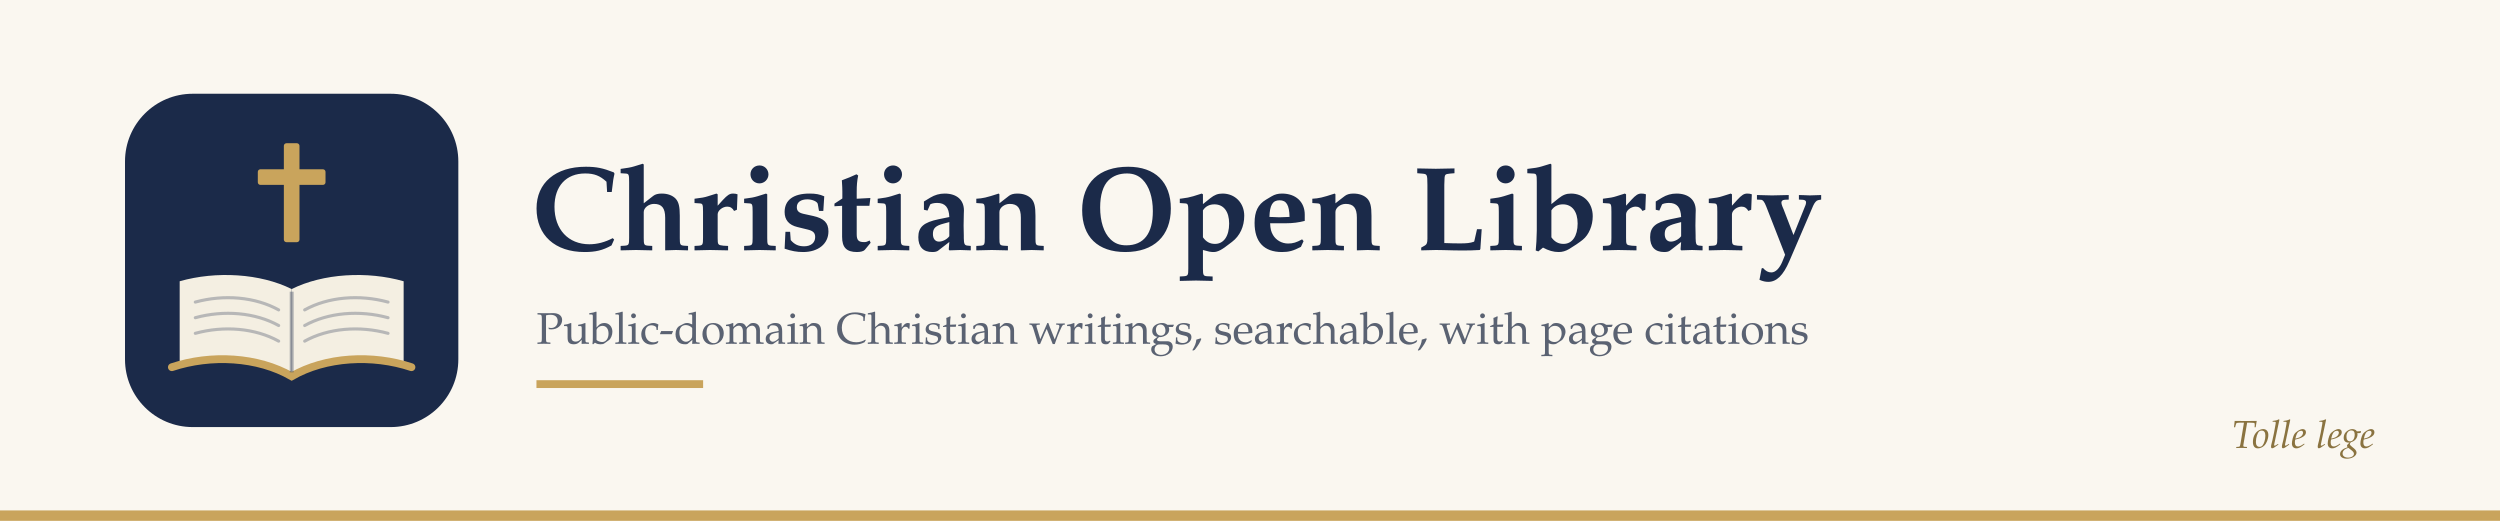
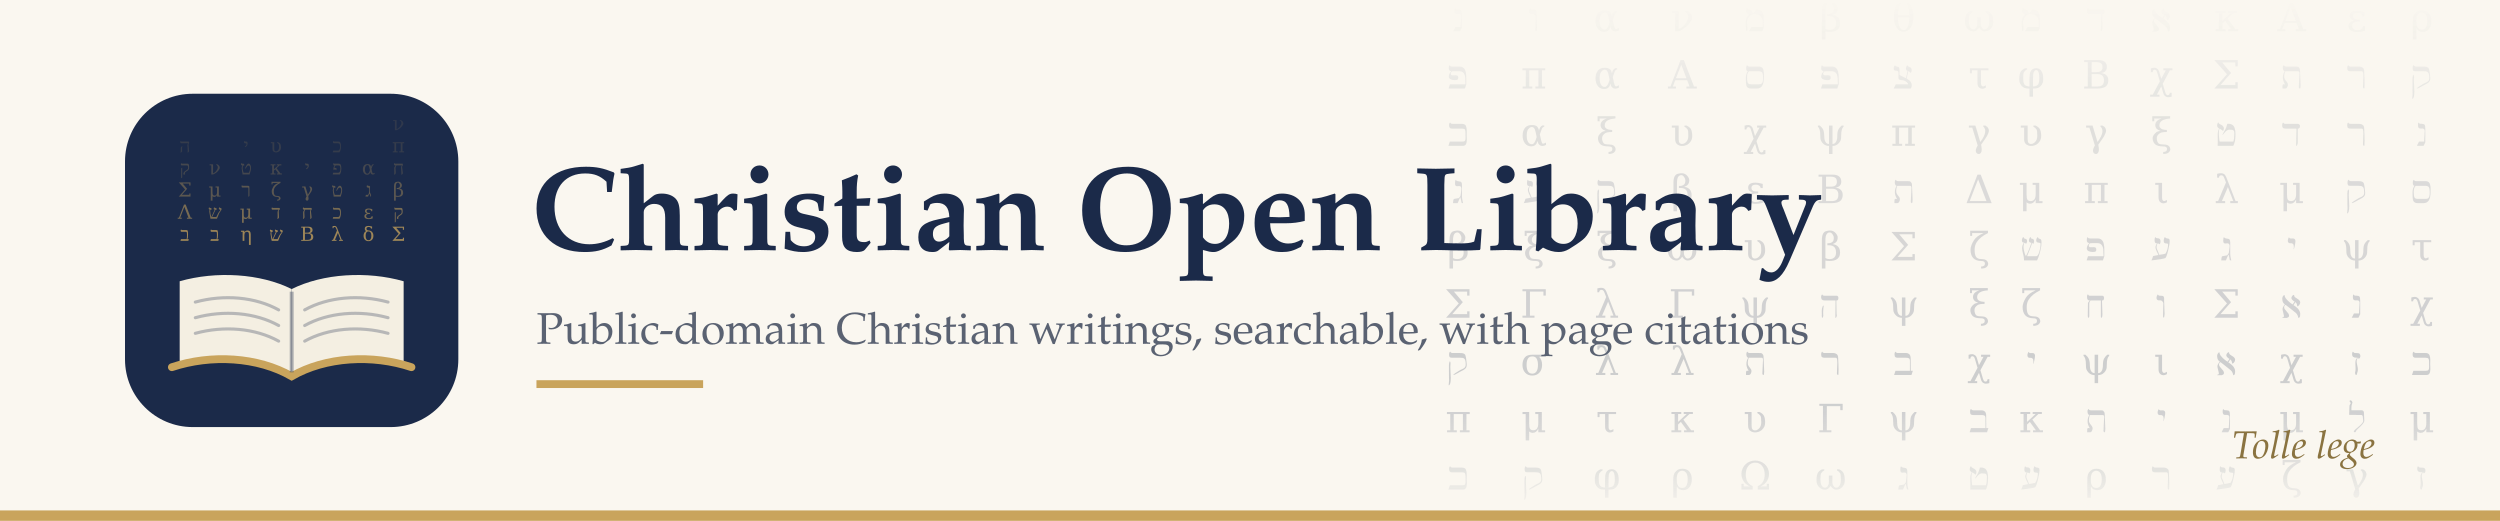
<svg xmlns="http://www.w3.org/2000/svg" viewBox="0 0 960 200" width="960" height="200" role="img" aria-label="Christian Open Library">
+   <style>.c{animation-name:fall;animation-timing-function:linear;animation-iteration-count:infinite}@keyframes fall{from{transform:translateY(-60px)}to{transform:translateY(60px)}}@media (prefers-reduced-motion: reduce){.c{animation:none}}</style>
+   <defs>
+     <linearGradient id="fh" x1="0" y1="0" x2="1" y2="0">
+       <stop offset="0" stop-color="#000" />
+       <stop offset="0.35" stop-color="#fff" />
+       <stop offset="1" stop-color="#fff" />
+     </linearGradient>
+     <linearGradient id="fv" x1="0" y1="0" x2="0" y2="1">
+       <stop offset="0" stop-color="#000" />
+       <stop offset="0.25" stop-color="#fff" />
+       <stop offset="0.75" stop-color="#fff" />
+       <stop offset="1" stop-color="#000" />
+     </linearGradient>
+     <mask id="mh" maskUnits="userSpaceOnUse" x="0" y="0" width="960" height="200">
+       <rect width="960" height="200" fill="url(#fh)" />
+     </mask>
+     <mask id="mv" maskUnits="userSpaceOnUse" x="0" y="0" width="960" height="200">
+       <rect width="960" height="200" fill="url(#fv)" />
+     </mask>
+   </defs>
  <rect width="960" height="200" fill="#faf7f0" />
+   <g mask="url(#mh)">
+     <g mask="url(#mv)" font-family="'DejaVu Serif', Georgia, serif">
+       <g class="c" style="animation-duration:70s">
+         <text x="560" y="-76" font-size="15" fill="#1b2a49" fill-opacity="0.06" text-anchor="middle">ρ</text>
+         <text x="560" y="-54" font-size="15" fill="#1b2a49" fill-opacity="0.06" text-anchor="middle">פ</text>
+         <text x="560" y="-32" font-size="15" fill="#1b2a49" fill-opacity="0.07" text-anchor="middle">ψ</text>
+         <text x="560" y="-10" font-size="15" fill="#1b2a49" fill-opacity="0.08" text-anchor="middle">ר</text>
+         <text x="560" y="12" font-size="15" fill="#1b2a49" fill-opacity="0.09" text-anchor="middle">נ</text>
+         <text x="560" y="34" font-size="15" fill="#1b2a49" fill-opacity="0.11" text-anchor="middle">פ</text>
+         <text x="560" y="56" font-size="15" fill="#1b2a49" fill-opacity="0.12" text-anchor="middle">כ</text>
+         <text x="560" y="78" font-size="15" fill="#1b2a49" fill-opacity="0.14" text-anchor="middle">ג</text>
+         <text x="560" y="100" font-size="15" fill="#1b2a49" fill-opacity="0.16" text-anchor="middle">β</text>
+         <text x="560" y="122" font-size="15" fill="#1b2a49" fill-opacity="0.18" text-anchor="middle">Σ</text>
+         <text x="560" y="144" font-size="15" fill="#1b2a49" fill-opacity="0.20" text-anchor="middle">ק</text>
+         <text x="560" y="166" font-size="15" fill="#1b2a49" fill-opacity="0.22" text-anchor="middle">π</text>
+         <text x="560" y="188" font-size="15" fill="#1b2a49" fill-opacity="0.25" text-anchor="middle">כ</text>
+         <text x="560" y="210" font-size="15" fill="#1b2a49" fill-opacity="0.27" text-anchor="middle">δ</text>
+         <text x="560" y="232" font-size="15" fill="#1b2a49" fill-opacity="0.30" text-anchor="middle">λ</text>
+         <text x="589" y="-120" font-size="15" fill="#1b2a49" fill-opacity="0.05" text-anchor="middle">ω</text>
+         <text x="589" y="-98" font-size="15" fill="#1b2a49" fill-opacity="0.05" text-anchor="middle">Ω</text>
+         <text x="589" y="-76" font-size="15" fill="#1b2a49" fill-opacity="0.06" text-anchor="middle">π</text>
+         <text x="589" y="-54" font-size="15" fill="#1b2a49" fill-opacity="0.06" text-anchor="middle">Α</text>
+         <text x="589" y="-32" font-size="15" fill="#1b2a49" fill-opacity="0.07" text-anchor="middle">ד</text>
+         <text x="589" y="-10" font-size="15" fill="#1b2a49" fill-opacity="0.08" text-anchor="middle">η</text>
+         <text x="589" y="12" font-size="15" fill="#1b2a49" fill-opacity="0.09" text-anchor="middle">ו</text>
+         <text x="589" y="34" font-size="15" fill="#1b2a49" fill-opacity="0.11" text-anchor="middle">π</text>
+         <text x="589" y="56" font-size="15" fill="#1b2a49" fill-opacity="0.12" text-anchor="middle">α</text>
+         <text x="589" y="78" font-size="15" fill="#1b2a49" fill-opacity="0.14" text-anchor="middle">ע</text>
+         <text x="589" y="100" font-size="15" fill="#1b2a49" fill-opacity="0.16" text-anchor="middle">ξ</text>
+         <text x="589" y="122" font-size="15" fill="#1b2a49" fill-opacity="0.18" text-anchor="middle">Γ</text>
+         <text x="589" y="144" font-size="15" fill="#1b2a49" fill-opacity="0.20" text-anchor="middle">σ</text>
+         <text x="589" y="166" font-size="15" fill="#1b2a49" fill-opacity="0.22" text-anchor="middle">μ</text>
+         <text x="589" y="188" font-size="15" fill="#1b2a49" fill-opacity="0.25" text-anchor="middle">ק</text>
+         <text x="589" y="210" font-size="15" fill="#1b2a49" fill-opacity="0.27" text-anchor="middle">Α</text>
+         <text x="589" y="232" font-size="15" fill="#1b2a49" fill-opacity="0.30" text-anchor="middle">λ</text>
+         <text x="617" y="-120" font-size="15" fill="#1b2a49" fill-opacity="0.05" text-anchor="middle">ι</text>
+         <text x="617" y="-98" font-size="15" fill="#1b2a49" fill-opacity="0.05" text-anchor="middle">ט</text>
+         <text x="617" y="-76" font-size="15" fill="#1b2a49" fill-opacity="0.06" text-anchor="middle">ט</text>
+         <text x="617" y="-54" font-size="15" fill="#1b2a49" fill-opacity="0.06" text-anchor="middle">Λ</text>
+         <text x="617" y="-32" font-size="15" fill="#1b2a49" fill-opacity="0.07" text-anchor="middle">ι</text>
+         <text x="617" y="-10" font-size="15" fill="#1b2a49" fill-opacity="0.08" text-anchor="middle">ι</text>
+         <text x="617" y="12" font-size="15" fill="#1b2a49" fill-opacity="0.09" text-anchor="middle">α</text>
+         <text x="617" y="34" font-size="15" fill="#1b2a49" fill-opacity="0.11" text-anchor="middle">α</text>
+         <text x="617" y="56" font-size="15" fill="#1b2a49" fill-opacity="0.12" text-anchor="middle">ξ</text>
+         <text x="617" y="78" font-size="15" fill="#1b2a49" fill-opacity="0.14" text-anchor="middle">ק</text>
+         <text x="617" y="100" font-size="15" fill="#1b2a49" fill-opacity="0.16" text-anchor="middle">ξ</text>
+         <text x="617" y="122" font-size="15" fill="#1b2a49" fill-opacity="0.18" text-anchor="middle">λ</text>
+         <text x="617" y="144" font-size="15" fill="#1b2a49" fill-opacity="0.20" text-anchor="middle">λ</text>
+         <text x="617" y="166" font-size="15" fill="#1b2a49" fill-opacity="0.22" text-anchor="middle">τ</text>
+         <text x="617" y="188" font-size="15" fill="#1b2a49" fill-opacity="0.25" text-anchor="middle">φ</text>
+         <text x="617" y="210" font-size="15" fill="#1b2a49" fill-opacity="0.27" text-anchor="middle">ν</text>
+         <text x="617" y="232" font-size="15" fill="#1b2a49" fill-opacity="0.30" text-anchor="middle">ד</text>
+         <text x="646" y="-76" font-size="15" fill="#1b2a49" fill-opacity="0.06" text-anchor="middle">י</text>
+         <text x="646" y="-54" font-size="15" fill="#1b2a49" fill-opacity="0.06" text-anchor="middle">ξ</text>
+         <text x="646" y="-32" font-size="15" fill="#1b2a49" fill-opacity="0.07" text-anchor="middle">μ</text>
+         <text x="646" y="-10" font-size="15" fill="#1b2a49" fill-opacity="0.08" text-anchor="middle">נ</text>
+         <text x="646" y="12" font-size="15" fill="#1b2a49" fill-opacity="0.09" text-anchor="middle">ν</text>
+         <text x="646" y="34" font-size="15" fill="#1b2a49" fill-opacity="0.11" text-anchor="middle">Α</text>
+         <text x="646" y="56" font-size="15" fill="#1b2a49" fill-opacity="0.12" text-anchor="middle">υ</text>
+         <text x="646" y="78" font-size="15" fill="#1b2a49" fill-opacity="0.14" text-anchor="middle">β</text>
+         <text x="646" y="100" font-size="15" fill="#1b2a49" fill-opacity="0.16" text-anchor="middle">ω</text>
+         <text x="646" y="122" font-size="15" fill="#1b2a49" fill-opacity="0.18" text-anchor="middle">Γ</text>
+         <text x="646" y="144" font-size="15" fill="#1b2a49" fill-opacity="0.20" text-anchor="middle">λ</text>
+         <text x="646" y="166" font-size="15" fill="#1b2a49" fill-opacity="0.22" text-anchor="middle">κ</text>
+         <text x="646" y="188" font-size="15" fill="#1b2a49" fill-opacity="0.25" text-anchor="middle">ρ</text>
+         <text x="646" y="210" font-size="15" fill="#1b2a49" fill-opacity="0.27" text-anchor="middle">ε</text>
+         <text x="646" y="232" font-size="15" fill="#1b2a49" fill-opacity="0.30" text-anchor="middle">χ</text>
+         <text x="674" y="-98" font-size="15" fill="#1b2a49" fill-opacity="0.05" text-anchor="middle">ת</text>
+         <text x="674" y="-76" font-size="15" fill="#1b2a49" fill-opacity="0.06" text-anchor="middle">ח</text>
+         <text x="674" y="-54" font-size="15" fill="#1b2a49" fill-opacity="0.06" text-anchor="middle">ז</text>
+         <text x="674" y="-32" font-size="15" fill="#1b2a49" fill-opacity="0.07" text-anchor="middle">α</text>
+         <text x="674" y="-10" font-size="15" fill="#1b2a49" fill-opacity="0.08" text-anchor="middle">ח</text>
+         <text x="674" y="12" font-size="15" fill="#1b2a49" fill-opacity="0.09" text-anchor="middle">מ</text>
+         <text x="674" y="34" font-size="15" fill="#1b2a49" fill-opacity="0.11" text-anchor="middle">ס</text>
+         <text x="674" y="56" font-size="15" fill="#1b2a49" fill-opacity="0.12" text-anchor="middle">χ</text>
+         <text x="674" y="78" font-size="15" fill="#1b2a49" fill-opacity="0.14" text-anchor="middle">ε</text>
+         <text x="674" y="100" font-size="15" fill="#1b2a49" fill-opacity="0.16" text-anchor="middle">υ</text>
+         <text x="674" y="122" font-size="15" fill="#1b2a49" fill-opacity="0.18" text-anchor="middle">ψ</text>
+         <text x="674" y="144" font-size="15" fill="#1b2a49" fill-opacity="0.20" text-anchor="middle">ת</text>
+         <text x="674" y="166" font-size="15" fill="#1b2a49" fill-opacity="0.22" text-anchor="middle">υ</text>
+         <text x="674" y="188" font-size="15" fill="#1b2a49" fill-opacity="0.25" text-anchor="middle">Ω</text>
+         <text x="674" y="210" font-size="15" fill="#1b2a49" fill-opacity="0.27" text-anchor="middle">נ</text>
+         <text x="674" y="232" font-size="15" fill="#1b2a49" fill-opacity="0.30" text-anchor="middle">φ</text>
+         <text x="703" y="-120" font-size="15" fill="#1b2a49" fill-opacity="0.05" text-anchor="middle">Ω</text>
+         <text x="703" y="-98" font-size="15" fill="#1b2a49" fill-opacity="0.05" text-anchor="middle">Ω</text>
+         <text x="703" y="-76" font-size="15" fill="#1b2a49" fill-opacity="0.06" text-anchor="middle">ס</text>
+         <text x="703" y="-54" font-size="15" fill="#1b2a49" fill-opacity="0.06" text-anchor="middle">μ</text>
+         <text x="703" y="-32" font-size="15" fill="#1b2a49" fill-opacity="0.07" text-anchor="middle">δ</text>
+         <text x="703" y="-10" font-size="15" fill="#1b2a49" fill-opacity="0.08" text-anchor="middle">ρ</text>
+         <text x="703" y="12" font-size="15" fill="#1b2a49" fill-opacity="0.09" text-anchor="middle">β</text>
+         <text x="703" y="34" font-size="15" fill="#1b2a49" fill-opacity="0.11" text-anchor="middle">פ</text>
+         <text x="703" y="56" font-size="15" fill="#1b2a49" fill-opacity="0.12" text-anchor="middle">ψ</text>
+         <text x="703" y="78" font-size="15" fill="#1b2a49" fill-opacity="0.14" text-anchor="middle">Β</text>
+         <text x="703" y="100" font-size="15" fill="#1b2a49" fill-opacity="0.16" text-anchor="middle">β</text>
+         <text x="703" y="122" font-size="15" fill="#1b2a49" fill-opacity="0.18" text-anchor="middle">ה</text>
+         <text x="703" y="144" font-size="15" fill="#1b2a49" fill-opacity="0.20" text-anchor="middle">ר</text>
+         <text x="703" y="166" font-size="15" fill="#1b2a49" fill-opacity="0.22" text-anchor="middle">Γ</text>
+         <text x="703" y="188" font-size="15" fill="#1b2a49" fill-opacity="0.25" text-anchor="middle">ω</text>
+         <text x="703" y="210" font-size="15" fill="#1b2a49" fill-opacity="0.27" text-anchor="middle">Α</text>
+         <text x="703" y="232" font-size="15" fill="#1b2a49" fill-opacity="0.30" text-anchor="middle">ז</text>
+         <text x="731" y="-120" font-size="15" fill="#1b2a49" fill-opacity="0.05" text-anchor="middle">Λ</text>
+         <text x="731" y="-98" font-size="15" fill="#1b2a49" fill-opacity="0.05" text-anchor="middle">γ</text>
+         <text x="731" y="-76" font-size="15" fill="#1b2a49" fill-opacity="0.06" text-anchor="middle">ס</text>
+         <text x="731" y="-54" font-size="15" fill="#1b2a49" fill-opacity="0.06" text-anchor="middle">μ</text>
+         <text x="731" y="-32" font-size="15" fill="#1b2a49" fill-opacity="0.07" text-anchor="middle">ט</text>
+         <text x="731" y="-10" font-size="15" fill="#1b2a49" fill-opacity="0.08" text-anchor="middle">ν</text>
+         <text x="731" y="12" font-size="15" fill="#1b2a49" fill-opacity="0.09" text-anchor="middle">θ</text>
+         <text x="731" y="34" font-size="15" fill="#1b2a49" fill-opacity="0.11" text-anchor="middle">צ</text>
+         <text x="731" y="56" font-size="15" fill="#1b2a49" fill-opacity="0.12" text-anchor="middle">π</text>
+         <text x="731" y="78" font-size="15" fill="#1b2a49" fill-opacity="0.14" text-anchor="middle">ת</text>
+         <text x="731" y="100" font-size="15" fill="#1b2a49" fill-opacity="0.16" text-anchor="middle">Σ</text>
+         <text x="731" y="122" font-size="15" fill="#1b2a49" fill-opacity="0.18" text-anchor="middle">ψ</text>
+         <text x="731" y="144" font-size="15" fill="#1b2a49" fill-opacity="0.20" text-anchor="middle">ב</text>
+         <text x="731" y="166" font-size="15" fill="#1b2a49" fill-opacity="0.22" text-anchor="middle">ψ</text>
+         <text x="731" y="188" font-size="15" fill="#1b2a49" fill-opacity="0.25" text-anchor="middle">ג</text>
+         <text x="731" y="210" font-size="15" fill="#1b2a49" fill-opacity="0.27" text-anchor="middle">ρ</text>
+         <text x="731" y="232" font-size="15" fill="#1b2a49" fill-opacity="0.30" text-anchor="middle">ק</text>
+         <text x="760" y="-98" font-size="15" fill="#1b2a49" fill-opacity="0.05" text-anchor="middle">η</text>
+         <text x="760" y="-76" font-size="15" fill="#1b2a49" fill-opacity="0.06" text-anchor="middle">ז</text>
+         <text x="760" y="-54" font-size="15" fill="#1b2a49" fill-opacity="0.06" text-anchor="middle">פ</text>
+         <text x="760" y="-32" font-size="15" fill="#1b2a49" fill-opacity="0.07" text-anchor="middle">ק</text>
+         <text x="760" y="-10" font-size="15" fill="#1b2a49" fill-opacity="0.08" text-anchor="middle">ש</text>
+         <text x="760" y="12" font-size="15" fill="#1b2a49" fill-opacity="0.09" text-anchor="middle">ω</text>
+         <text x="760" y="34" font-size="15" fill="#1b2a49" fill-opacity="0.11" text-anchor="middle">τ</text>
+         <text x="760" y="56" font-size="15" fill="#1b2a49" fill-opacity="0.12" text-anchor="middle">γ</text>
+         <text x="760" y="78" font-size="15" fill="#1b2a49" fill-opacity="0.14" text-anchor="middle">Δ</text>
+         <text x="760" y="100" font-size="15" fill="#1b2a49" fill-opacity="0.16" text-anchor="middle">ζ</text>
+         <text x="760" y="122" font-size="15" fill="#1b2a49" fill-opacity="0.18" text-anchor="middle">ξ</text>
+         <text x="760" y="144" font-size="15" fill="#1b2a49" fill-opacity="0.20" text-anchor="middle">χ</text>
+         <text x="760" y="166" font-size="15" fill="#1b2a49" fill-opacity="0.22" text-anchor="middle">ב</text>
+         <text x="760" y="188" font-size="15" fill="#1b2a49" fill-opacity="0.25" text-anchor="middle">ט</text>
+         <text x="760" y="210" font-size="15" fill="#1b2a49" fill-opacity="0.27" text-anchor="middle">ω</text>
+         <text x="760" y="232" font-size="15" fill="#1b2a49" fill-opacity="0.30" text-anchor="middle">κ</text>
+       </g>
+       <g class="c" style="animation-duration:95s">
+         <text x="780" y="-98" font-size="15" fill="#1b2a49" fill-opacity="0.05" text-anchor="middle">σ</text>
+         <text x="780" y="-76" font-size="15" fill="#1b2a49" fill-opacity="0.06" text-anchor="middle">נ</text>
+         <text x="780" y="-54" font-size="15" fill="#1b2a49" fill-opacity="0.06" text-anchor="middle">ד</text>
+         <text x="780" y="-32" font-size="15" fill="#1b2a49" fill-opacity="0.07" text-anchor="middle">ζ</text>
+         <text x="780" y="-10" font-size="15" fill="#1b2a49" fill-opacity="0.08" text-anchor="middle">υ</text>
+         <text x="780" y="12" font-size="15" fill="#1b2a49" fill-opacity="0.09" text-anchor="middle">מ</text>
+         <text x="780" y="34" font-size="15" fill="#1b2a49" fill-opacity="0.11" text-anchor="middle">φ</text>
+         <text x="780" y="56" font-size="15" fill="#1b2a49" fill-opacity="0.12" text-anchor="middle">υ</text>
+         <text x="780" y="78" font-size="15" fill="#1b2a49" fill-opacity="0.14" text-anchor="middle">μ</text>
+         <text x="780" y="100" font-size="15" fill="#1b2a49" fill-opacity="0.16" text-anchor="middle">ש</text>
+         <text x="780" y="122" font-size="15" fill="#1b2a49" fill-opacity="0.18" text-anchor="middle">ζ</text>
+         <text x="780" y="144" font-size="15" fill="#1b2a49" fill-opacity="0.20" text-anchor="middle">י</text>
+         <text x="780" y="166" font-size="15" fill="#1b2a49" fill-opacity="0.22" text-anchor="middle">κ</text>
+         <text x="780" y="188" font-size="15" fill="#1b2a49" fill-opacity="0.25" text-anchor="middle">ע</text>
+         <text x="780" y="210" font-size="15" fill="#1b2a49" fill-opacity="0.27" text-anchor="middle">נ</text>
+         <text x="780" y="232" font-size="15" fill="#1b2a49" fill-opacity="0.30" text-anchor="middle">υ</text>
+         <text x="805" y="-98" font-size="15" fill="#1b2a49" fill-opacity="0.05" text-anchor="middle">λ</text>
+         <text x="805" y="-76" font-size="15" fill="#1b2a49" fill-opacity="0.06" text-anchor="middle">ע</text>
+         <text x="805" y="-54" font-size="15" fill="#1b2a49" fill-opacity="0.06" text-anchor="middle">δ</text>
+         <text x="805" y="-32" font-size="15" fill="#1b2a49" fill-opacity="0.07" text-anchor="middle">ζ</text>
+         <text x="805" y="-10" font-size="15" fill="#1b2a49" fill-opacity="0.08" text-anchor="middle">ח</text>
+         <text x="805" y="12" font-size="15" fill="#1b2a49" fill-opacity="0.09" text-anchor="middle">ד</text>
+         <text x="805" y="34" font-size="15" fill="#1b2a49" fill-opacity="0.11" text-anchor="middle">Β</text>
+         <text x="805" y="56" font-size="15" fill="#1b2a49" fill-opacity="0.12" text-anchor="middle">γ</text>
+         <text x="805" y="78" font-size="15" fill="#1b2a49" fill-opacity="0.14" text-anchor="middle">π</text>
+         <text x="805" y="100" font-size="15" fill="#1b2a49" fill-opacity="0.16" text-anchor="middle">פ</text>
+         <text x="805" y="122" font-size="15" fill="#1b2a49" fill-opacity="0.18" text-anchor="middle">ח</text>
+         <text x="805" y="144" font-size="15" fill="#1b2a49" fill-opacity="0.20" text-anchor="middle">ψ</text>
+         <text x="805" y="166" font-size="15" fill="#1b2a49" fill-opacity="0.22" text-anchor="middle">ת</text>
+         <text x="805" y="188" font-size="15" fill="#1b2a49" fill-opacity="0.25" text-anchor="middle">ρ</text>
+         <text x="805" y="210" font-size="15" fill="#1b2a49" fill-opacity="0.27" text-anchor="middle">Σ</text>
+         <text x="805" y="232" font-size="15" fill="#1b2a49" fill-opacity="0.30" text-anchor="middle">כ</text>
+         <text x="830" y="-98" font-size="15" fill="#1b2a49" fill-opacity="0.05" text-anchor="middle">κ</text>
+         <text x="830" y="-76" font-size="15" fill="#1b2a49" fill-opacity="0.06" text-anchor="middle">δ</text>
+         <text x="830" y="-54" font-size="15" fill="#1b2a49" fill-opacity="0.06" text-anchor="middle">י</text>
+         <text x="830" y="-32" font-size="15" fill="#1b2a49" fill-opacity="0.07" text-anchor="middle">γ</text>
+         <text x="830" y="-10" font-size="15" fill="#1b2a49" fill-opacity="0.08" text-anchor="middle">ש</text>
+         <text x="830" y="12" font-size="15" fill="#1b2a49" fill-opacity="0.09" text-anchor="middle">א</text>
+         <text x="830" y="34" font-size="15" fill="#1b2a49" fill-opacity="0.11" text-anchor="middle">χ</text>
+         <text x="830" y="56" font-size="15" fill="#1b2a49" fill-opacity="0.12" text-anchor="middle">ξ</text>
+         <text x="830" y="78" font-size="15" fill="#1b2a49" fill-opacity="0.14" text-anchor="middle">ι</text>
+         <text x="830" y="100" font-size="15" fill="#1b2a49" fill-opacity="0.16" text-anchor="middle">ע</text>
+         <text x="830" y="122" font-size="15" fill="#1b2a49" fill-opacity="0.18" text-anchor="middle">ו</text>
+         <text x="830" y="144" font-size="15" fill="#1b2a49" fill-opacity="0.20" text-anchor="middle">ι</text>
+         <text x="830" y="166" font-size="15" fill="#1b2a49" fill-opacity="0.22" text-anchor="middle">י</text>
+         <text x="830" y="188" font-size="15" fill="#1b2a49" fill-opacity="0.25" text-anchor="middle">ר</text>
+         <text x="830" y="210" font-size="15" fill="#1b2a49" fill-opacity="0.27" text-anchor="middle">Γ</text>
+         <text x="830" y="232" font-size="15" fill="#1b2a49" fill-opacity="0.30" text-anchor="middle">η</text>
+         <text x="855" y="-120" font-size="15" fill="#1b2a49" fill-opacity="0.05" text-anchor="middle">Δ</text>
+         <text x="855" y="-98" font-size="15" fill="#1b2a49" fill-opacity="0.05" text-anchor="middle">ω</text>
+         <text x="855" y="-76" font-size="15" fill="#1b2a49" fill-opacity="0.06" text-anchor="middle">κ</text>
+         <text x="855" y="-54" font-size="15" fill="#1b2a49" fill-opacity="0.06" text-anchor="middle">δ</text>
+         <text x="855" y="-32" font-size="15" fill="#1b2a49" fill-opacity="0.07" text-anchor="middle">Γ</text>
+         <text x="855" y="-10" font-size="15" fill="#1b2a49" fill-opacity="0.08" text-anchor="middle">τ</text>
+         <text x="855" y="12" font-size="15" fill="#1b2a49" fill-opacity="0.09" text-anchor="middle">κ</text>
+         <text x="855" y="34" font-size="15" fill="#1b2a49" fill-opacity="0.11" text-anchor="middle">Σ</text>
+         <text x="855" y="56" font-size="15" fill="#1b2a49" fill-opacity="0.12" text-anchor="middle">ט</text>
+         <text x="855" y="78" font-size="15" fill="#1b2a49" fill-opacity="0.14" text-anchor="middle">λ</text>
+         <text x="855" y="100" font-size="15" fill="#1b2a49" fill-opacity="0.16" text-anchor="middle">ג</text>
+         <text x="855" y="122" font-size="15" fill="#1b2a49" fill-opacity="0.18" text-anchor="middle">Σ</text>
+         <text x="855" y="144" font-size="15" fill="#1b2a49" fill-opacity="0.20" text-anchor="middle">א</text>
+         <text x="855" y="166" font-size="15" fill="#1b2a49" fill-opacity="0.22" text-anchor="middle">נ</text>
+         <text x="855" y="188" font-size="15" fill="#1b2a49" fill-opacity="0.25" text-anchor="middle">ע</text>
+         <text x="855" y="210" font-size="15" fill="#1b2a49" fill-opacity="0.27" text-anchor="middle">φ</text>
+         <text x="855" y="232" font-size="15" fill="#1b2a49" fill-opacity="0.30" text-anchor="middle">Ω</text>
+         <text x="880" y="-98" font-size="15" fill="#1b2a49" fill-opacity="0.05" text-anchor="middle">τ</text>
+         <text x="880" y="-76" font-size="15" fill="#1b2a49" fill-opacity="0.06" text-anchor="middle">Ω</text>
+         <text x="880" y="-54" font-size="15" fill="#1b2a49" fill-opacity="0.06" text-anchor="middle">Β</text>
+         <text x="880" y="-32" font-size="15" fill="#1b2a49" fill-opacity="0.07" text-anchor="middle">κ</text>
+         <text x="880" y="-10" font-size="15" fill="#1b2a49" fill-opacity="0.08" text-anchor="middle">θ</text>
+         <text x="880" y="12" font-size="15" fill="#1b2a49" fill-opacity="0.09" text-anchor="middle">Α</text>
+         <text x="880" y="34" font-size="15" fill="#1b2a49" fill-opacity="0.11" text-anchor="middle">ת</text>
+         <text x="880" y="56" font-size="15" fill="#1b2a49" fill-opacity="0.12" text-anchor="middle">ד</text>
+         <text x="880" y="78" font-size="15" fill="#1b2a49" fill-opacity="0.14" text-anchor="middle">μ</text>
+         <text x="880" y="100" font-size="15" fill="#1b2a49" fill-opacity="0.16" text-anchor="middle">י</text>
+         <text x="880" y="122" font-size="15" fill="#1b2a49" fill-opacity="0.18" text-anchor="middle">א</text>
+         <text x="880" y="144" font-size="15" fill="#1b2a49" fill-opacity="0.20" text-anchor="middle">χ</text>
+         <text x="880" y="166" font-size="15" fill="#1b2a49" fill-opacity="0.22" text-anchor="middle">μ</text>
+         <text x="880" y="188" font-size="15" fill="#1b2a49" fill-opacity="0.25" text-anchor="middle">ζ</text>
+         <text x="880" y="210" font-size="15" fill="#1b2a49" fill-opacity="0.27" text-anchor="middle">א</text>
+         <text x="880" y="232" font-size="15" fill="#1b2a49" fill-opacity="0.30" text-anchor="middle">σ</text>
+         <text x="905" y="-76" font-size="15" fill="#1b2a49" fill-opacity="0.06" text-anchor="middle">ר</text>
+         <text x="905" y="-54" font-size="15" fill="#1b2a49" fill-opacity="0.06" text-anchor="middle">ה</text>
+         <text x="905" y="-32" font-size="15" fill="#1b2a49" fill-opacity="0.07" text-anchor="middle">ב</text>
+         <text x="905" y="-10" font-size="15" fill="#1b2a49" fill-opacity="0.08" text-anchor="middle">ω</text>
+         <text x="905" y="12" font-size="15" fill="#1b2a49" fill-opacity="0.09" text-anchor="middle">ε</text>
+         <text x="905" y="34" font-size="15" fill="#1b2a49" fill-opacity="0.11" text-anchor="middle">ר</text>
+         <text x="905" y="56" font-size="15" fill="#1b2a49" fill-opacity="0.12" text-anchor="middle">ר</text>
+         <text x="905" y="78" font-size="15" fill="#1b2a49" fill-opacity="0.14" text-anchor="middle">ק</text>
+         <text x="905" y="100" font-size="15" fill="#1b2a49" fill-opacity="0.16" text-anchor="middle">ψ</text>
+         <text x="905" y="122" font-size="15" fill="#1b2a49" fill-opacity="0.18" text-anchor="middle">נ</text>
+         <text x="905" y="144" font-size="15" fill="#1b2a49" fill-opacity="0.20" text-anchor="middle">ז</text>
+         <text x="905" y="166" font-size="15" fill="#1b2a49" fill-opacity="0.22" text-anchor="middle">ל</text>
+         <text x="905" y="188" font-size="15" fill="#1b2a49" fill-opacity="0.25" text-anchor="middle">γ</text>
+         <text x="905" y="210" font-size="15" fill="#1b2a49" fill-opacity="0.27" text-anchor="middle">צ</text>
+         <text x="905" y="232" font-size="15" fill="#1b2a49" fill-opacity="0.30" text-anchor="middle">υ</text>
+         <text x="930" y="-98" font-size="15" fill="#1b2a49" fill-opacity="0.05" text-anchor="middle">ה</text>
+         <text x="930" y="-76" font-size="15" fill="#1b2a49" fill-opacity="0.06" text-anchor="middle">ס</text>
+         <text x="930" y="-54" font-size="15" fill="#1b2a49" fill-opacity="0.06" text-anchor="middle">ל</text>
+         <text x="930" y="-32" font-size="15" fill="#1b2a49" fill-opacity="0.07" text-anchor="middle">σ</text>
+         <text x="930" y="-10" font-size="15" fill="#1b2a49" fill-opacity="0.08" text-anchor="middle">א</text>
+         <text x="930" y="12" font-size="15" fill="#1b2a49" fill-opacity="0.09" text-anchor="middle">ρ</text>
+         <text x="930" y="34" font-size="15" fill="#1b2a49" fill-opacity="0.11" text-anchor="middle">ק</text>
+         <text x="930" y="56" font-size="15" fill="#1b2a49" fill-opacity="0.12" text-anchor="middle">נ</text>
+         <text x="930" y="78" font-size="15" fill="#1b2a49" fill-opacity="0.14" text-anchor="middle">ס</text>
+         <text x="930" y="100" font-size="15" fill="#1b2a49" fill-opacity="0.16" text-anchor="middle">τ</text>
+         <text x="930" y="122" font-size="15" fill="#1b2a49" fill-opacity="0.18" text-anchor="middle">χ</text>
+         <text x="930" y="144" font-size="15" fill="#1b2a49" fill-opacity="0.20" text-anchor="middle">כ</text>
+         <text x="930" y="166" font-size="15" fill="#1b2a49" fill-opacity="0.22" text-anchor="middle">μ</text>
+         <text x="930" y="188" font-size="15" fill="#1b2a49" fill-opacity="0.25" text-anchor="middle">ז</text>
+         <text x="930" y="210" font-size="15" fill="#1b2a49" fill-opacity="0.27" text-anchor="middle">α</text>
+         <text x="930" y="232" font-size="15" fill="#1b2a49" fill-opacity="0.30" text-anchor="middle">Ω</text>
+       </g>
+     </g>
+   </g>
  <g transform="translate(48 36) scale(0.5)">
    <rect width="256" height="256" rx="52" fill="#1b2a49" />
-     <rect x="122" y="38" width="12" height="76" rx="2" fill="#c9a45c" />
-     <rect x="102" y="58" width="52" height="12" rx="2" fill="#c9a45c" />
+     <g font-family="'DejaVu Serif', Georgia, 'Times New Roman', serif">
+       <text x="46" y="45" font-size="15" fill="#c9a45c" fill-opacity="0.15" text-anchor="middle">ה</text>
+       <text x="46" y="62" font-size="15" fill="#c9a45c" fill-opacity="0.24" text-anchor="middle">ק</text>
+       <text x="46" y="79" font-size="15" fill="#c9a45c" fill-opacity="0.37" text-anchor="middle">Σ</text>
+       <text x="46" y="96" font-size="15" fill="#c9a45c" fill-opacity="0.54" text-anchor="middle">Λ</text>
+       <text x="46" y="113" font-size="15" fill="#c9a45c" fill-opacity="0.75" text-anchor="middle">ב</text>
+       <text x="69" y="62" font-size="15" fill="#c9a45c" fill-opacity="0.24" text-anchor="middle">ν</text>
+       <text x="69" y="79" font-size="15" fill="#c9a45c" fill-opacity="0.37" text-anchor="middle">μ</text>
+       <text x="69" y="96" font-size="15" fill="#c9a45c" fill-opacity="0.54" text-anchor="middle">ש</text>
+       <text x="69" y="113" font-size="15" fill="#c9a45c" fill-opacity="0.75" text-anchor="middle">ב</text>
+       <text x="93" y="45" font-size="15" fill="#c9a45c" fill-opacity="0.15" text-anchor="middle">י</text>
+       <text x="93" y="62" font-size="15" fill="#c9a45c" fill-opacity="0.24" text-anchor="middle">ט</text>
+       <text x="93" y="79" font-size="15" fill="#c9a45c" fill-opacity="0.37" text-anchor="middle">ר</text>
+       <text x="93" y="96" font-size="15" fill="#c9a45c" fill-opacity="0.54" text-anchor="middle">μ</text>
+       <text x="93" y="113" font-size="15" fill="#c9a45c" fill-opacity="0.75" text-anchor="middle">η</text>
+       <text x="116" y="45" font-size="15" fill="#c9a45c" fill-opacity="0.15" text-anchor="middle">υ</text>
+       <text x="116" y="62" font-size="15" fill="#c9a45c" fill-opacity="0.24" text-anchor="middle">κ</text>
+       <text x="116" y="79" font-size="15" fill="#c9a45c" fill-opacity="0.37" text-anchor="middle">ζ</text>
+       <text x="116" y="96" font-size="15" fill="#c9a45c" fill-opacity="0.54" text-anchor="middle">ד</text>
+       <text x="116" y="113" font-size="15" fill="#c9a45c" fill-opacity="0.75" text-anchor="middle">ש</text>
+       <text x="140" y="62" font-size="15" fill="#c9a45c" fill-opacity="0.24" text-anchor="middle">י</text>
+       <text x="140" y="79" font-size="15" fill="#c9a45c" fill-opacity="0.37" text-anchor="middle">γ</text>
+       <text x="140" y="96" font-size="15" fill="#c9a45c" fill-opacity="0.54" text-anchor="middle">ח</text>
+       <text x="140" y="113" font-size="15" fill="#c9a45c" fill-opacity="0.75" text-anchor="middle">Β</text>
+       <text x="163" y="45" font-size="15" fill="#c9a45c" fill-opacity="0.15" text-anchor="middle">כ</text>
+       <text x="163" y="62" font-size="15" fill="#c9a45c" fill-opacity="0.24" text-anchor="middle">פ</text>
+       <text x="163" y="79" font-size="15" fill="#c9a45c" fill-opacity="0.37" text-anchor="middle">ט</text>
+       <text x="163" y="96" font-size="15" fill="#c9a45c" fill-opacity="0.54" text-anchor="middle">כ</text>
+       <text x="163" y="113" font-size="15" fill="#c9a45c" fill-opacity="0.75" text-anchor="middle">λ</text>
+       <text x="187" y="62" font-size="15" fill="#c9a45c" fill-opacity="0.24" text-anchor="middle">α</text>
+       <text x="187" y="79" font-size="15" fill="#c9a45c" fill-opacity="0.37" text-anchor="middle">ג</text>
+       <text x="187" y="96" font-size="15" fill="#c9a45c" fill-opacity="0.54" text-anchor="middle">ε</text>
+       <text x="187" y="113" font-size="15" fill="#c9a45c" fill-opacity="0.75" text-anchor="middle">δ</text>
+       <text x="210" y="28" font-size="15" fill="#c9a45c" fill-opacity="0.12" text-anchor="middle">ν</text>
+       <text x="210" y="45" font-size="15" fill="#c9a45c" fill-opacity="0.15" text-anchor="middle">π</text>
+       <text x="210" y="62" font-size="15" fill="#c9a45c" fill-opacity="0.24" text-anchor="middle">ח</text>
+       <text x="210" y="79" font-size="15" fill="#c9a45c" fill-opacity="0.37" text-anchor="middle">β</text>
+       <text x="210" y="96" font-size="15" fill="#c9a45c" fill-opacity="0.54" text-anchor="middle">ק</text>
+       <text x="210" y="113" font-size="15" fill="#c9a45c" fill-opacity="0.75" text-anchor="middle">Σ</text>
+     </g>
    <path d="M128 150 C 104 138, 70 136, 42 144 L42 208 C 70 200, 104 202, 128 214 Z" fill="#f4efe2" />
    <path d="M128 150 C 152 138, 186 136, 214 144 L214 208 C 186 200, 152 202, 128 214 Z" fill="#f4efe2" />
    <path d="M36 210 C 66 200, 102 202, 128 217 C 154 202, 190 200, 220 210" fill="none" stroke="#c9a45c" stroke-width="6" stroke-linecap="round" />
    <g stroke="#1b2a49" stroke-opacity="0.28" stroke-width="2.4" stroke-linecap="round" fill="none">
      <path d="M54 160 C 76 154, 100 156, 118 166" />
      <path d="M54 172 C 76 166, 100 168, 118 178" />
      <path d="M54 184 C 76 178, 100 180, 118 190" />
      <path d="M202 160 C 180 154, 156 156, 138 166" />
      <path d="M202 172 C 180 166, 156 168, 138 178" />
      <path d="M202 184 C 180 178, 156 180, 138 190" />
    </g>
    <path d="M128 152 L128 214" stroke="#1b2a49" stroke-opacity="0.35" stroke-width="3" />
  </g>
  <text x="204" y="96" font-family="Georgia, 'Iowan Old Style', 'Palatino Linotype', 'Times New Roman', serif" font-size="46" font-weight="700" fill="#1b2a49">Christian Open Library</text>
  <text x="206" y="132" font-family="Georgia, 'Iowan Old Style', 'Palatino Linotype', 'Times New Roman', serif" font-size="17" fill="#5a6272">Public-domain Christian writings, searchable, with page citations</text>
-   <text x="912" y="172" font-family="Georgia, 'Iowan Old Style', 'Palatino Linotype', 'Times New Roman', serif" font-size="15" font-style="italic" fill="#8a7340" text-anchor="end">Tolle lege</text>
  <rect x="206" y="146" width="64" height="3" fill="#c9a45c" />
+   <text x="912" y="176" font-family="Georgia, 'Iowan Old Style', 'Palatino Linotype', 'Times New Roman', serif" font-size="15" font-style="italic" fill="#8a7340" text-anchor="end">Tolle lege</text>
  <rect x="0" y="196" width="960" height="4" fill="#c9a45c" />
</svg>
